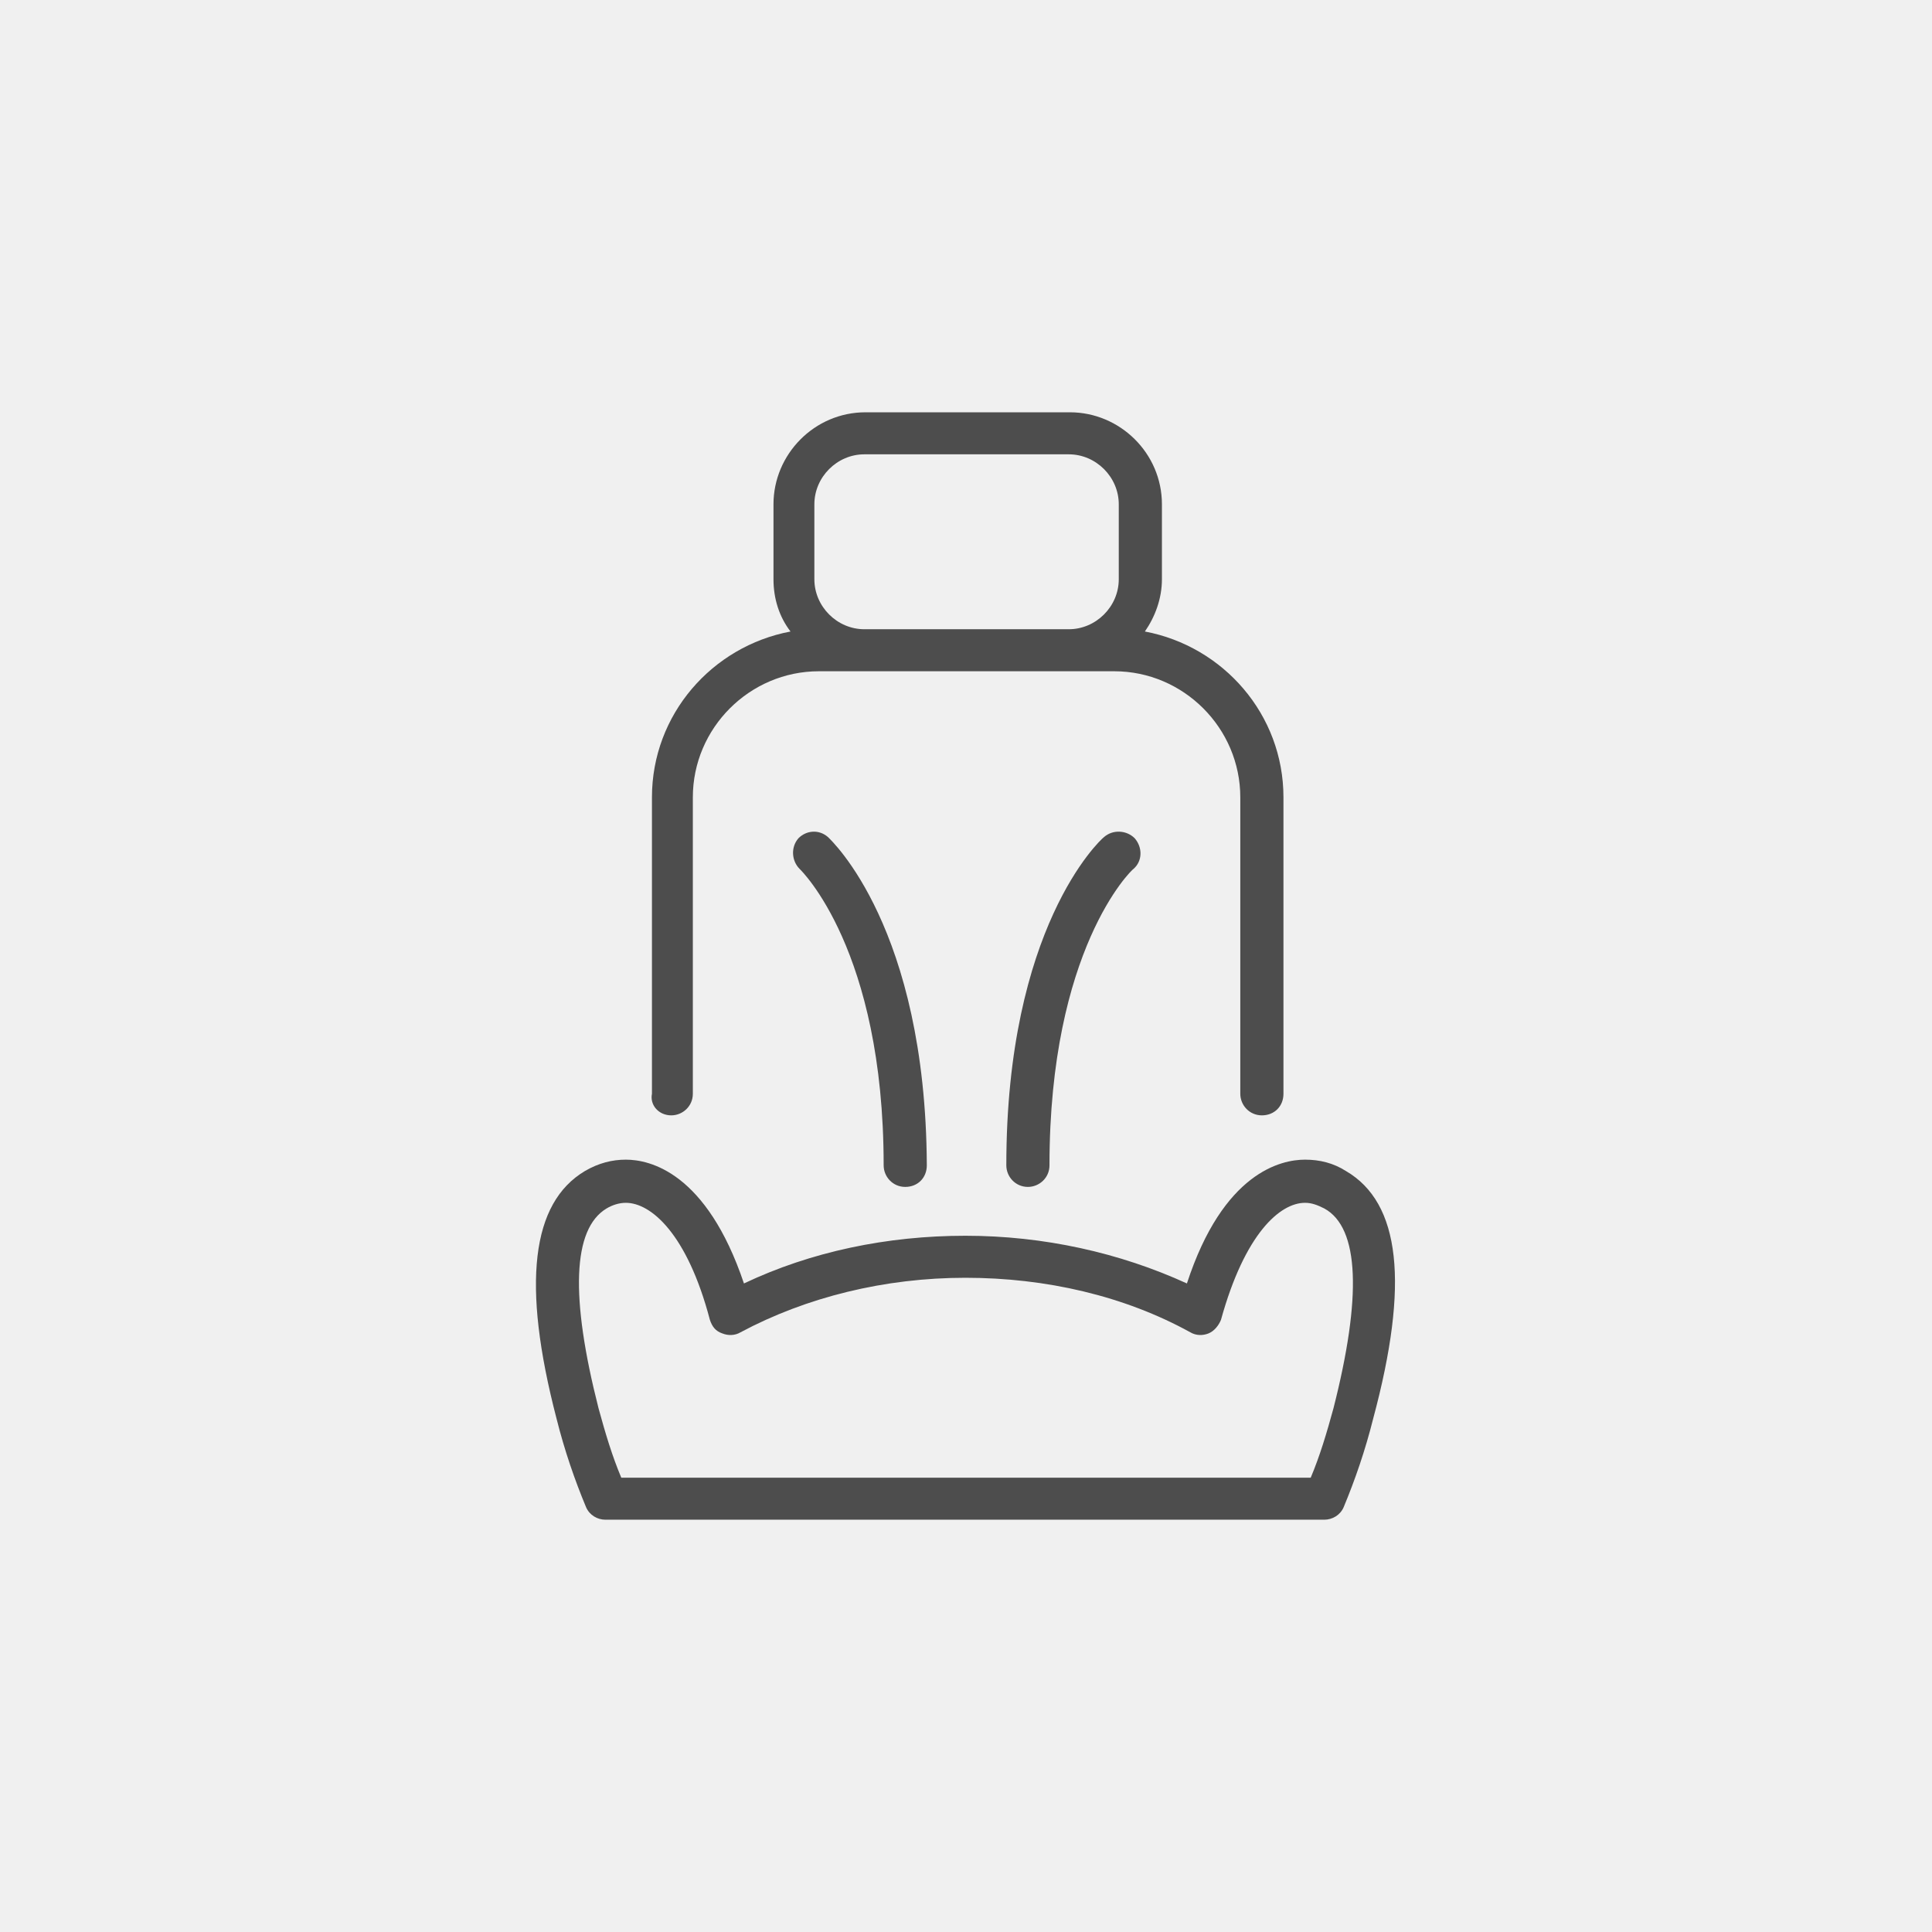
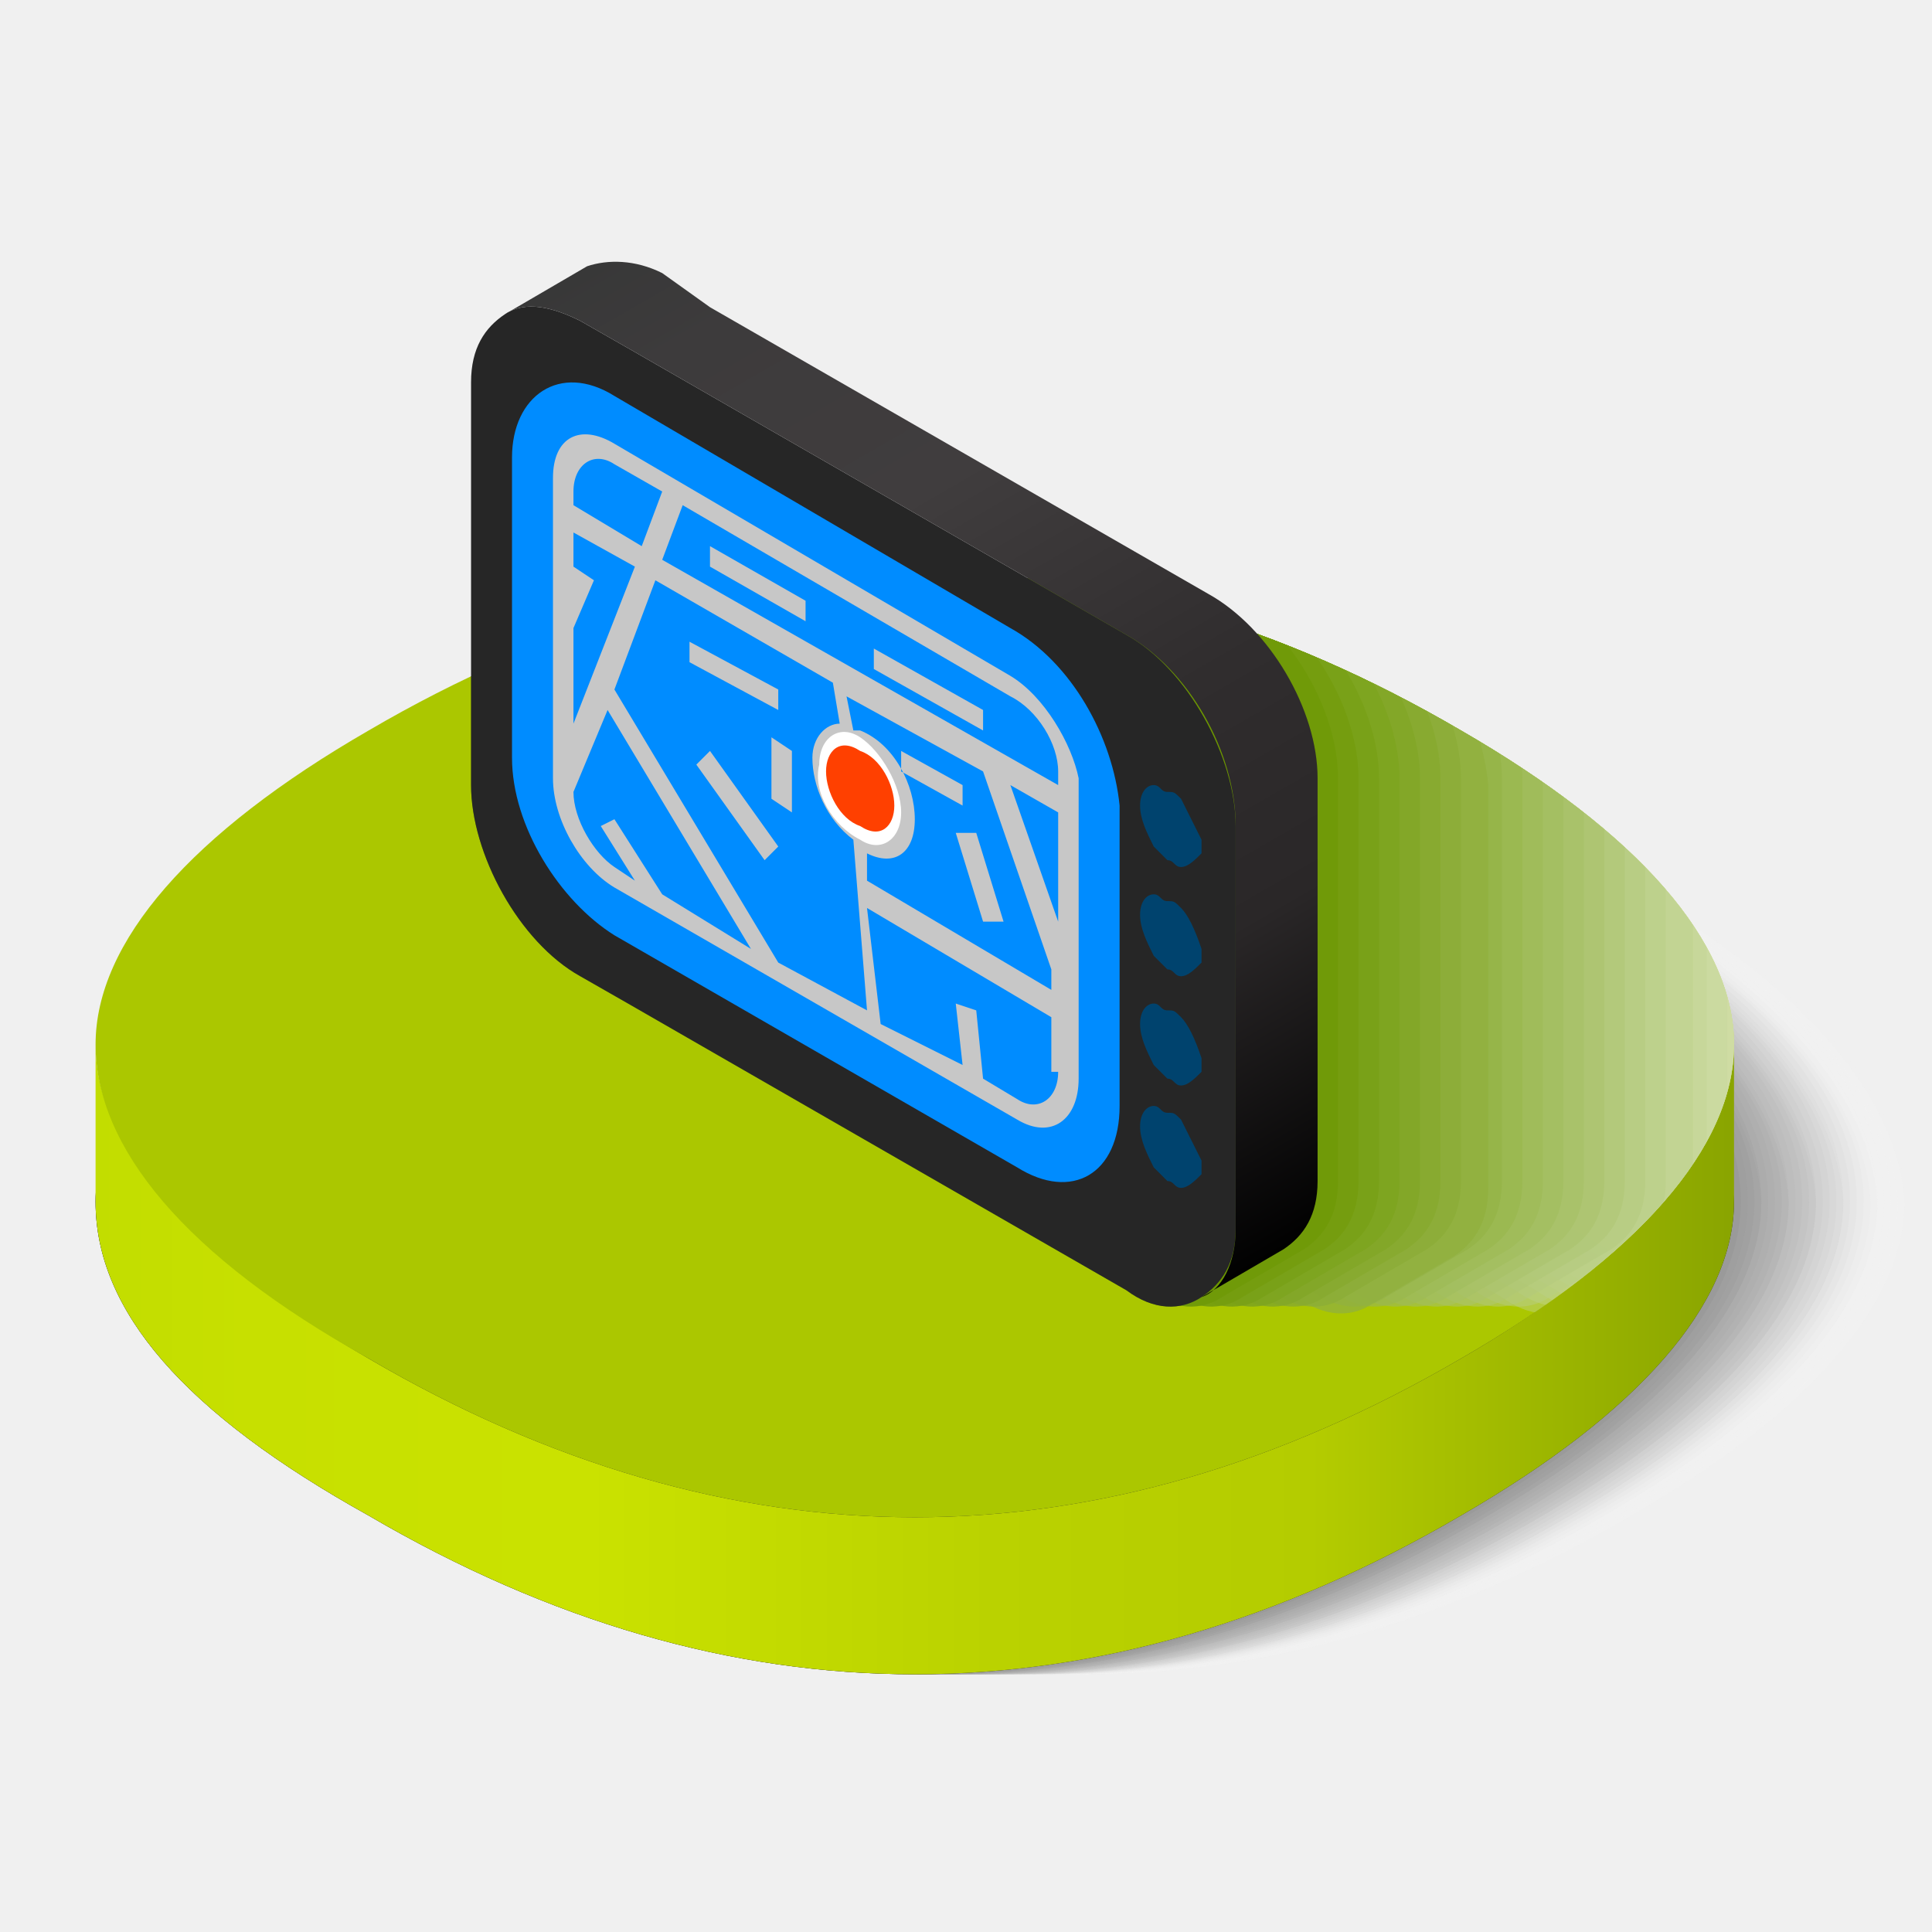
- <svg xmlns="http://www.w3.org/2000/svg" version="1.1" id="Layer_1" x="0px" y="0px" viewBox="0 0 170.1 170.1" style="enable-background:new 0 0 170.1 170.1;" xml:space="preserve">
+ <svg xmlns="http://www.w3.org/2000/svg" xmlns:xlink="http://www.w3.org/1999/xlink" version="1.1" id="Layer_3" x="0px" y="0px" viewBox="0 0 28.3 28.3" style="enable-background:new 0 0 28.3 28.3;" xml:space="preserve">
  <style type="text/css">
- 	.st0{fill:#4D4D4D;}
+ 	.st0{opacity:0;fill:#FFFFFF;}
+ 	.st1{opacity:3.030303e-02;fill:#FCFCFC;}
+ 	.st2{opacity:6.060606e-02;fill:#F9F9F9;}
+ 	.st3{opacity:9.090909e-02;fill:#F5F5F5;}
+ 	.st4{opacity:0.121;fill:#F2F2F2;}
+ 	.st5{opacity:0.151;fill:#EFEFEF;}
+ 	.st6{opacity:0.182;fill:#ECECEC;}
+ 	.st7{opacity:0.212;fill:#E8E8E8;}
+ 	.st8{opacity:0.242;fill:#E5E5E5;}
+ 	.st9{opacity:0.273;fill:#E2E2E2;}
+ 	.st10{opacity:0.303;fill:#DFDFDF;}
+ 	.st11{opacity:0.333;fill:#DBDBDB;}
+ 	.st12{opacity:0.364;fill:#D8D8D8;}
+ 	.st13{opacity:0.394;fill:#D5D5D5;}
+ 	.st14{opacity:0.424;fill:#D2D2D2;}
+ 	.st15{opacity:0.455;fill:#CECECE;}
+ 	.st16{opacity:0.485;fill:#CBCBCB;}
+ 	.st17{opacity:0.515;fill:#C8C8C8;}
+ 	.st18{opacity:0.545;fill:#C5C5C5;}
+ 	.st19{opacity:0.576;fill:#C1C1C1;}
+ 	.st20{opacity:0.606;fill:#BEBEBE;}
+ 	.st21{opacity:0.636;fill:#BBBBBB;}
+ 	.st22{opacity:0.667;fill:#B8B8B8;}
+ 	.st23{opacity:0.697;fill:#B4B4B4;}
+ 	.st24{opacity:0.727;fill:#B1B1B1;}
+ 	.st25{opacity:0.758;fill:#AEAEAE;}
+ 	.st26{opacity:0.788;fill:#ABABAB;}
+ 	.st27{opacity:0.818;fill:#A7A7A7;}
+ 	.st28{opacity:0.849;fill:#A4A4A4;}
+ 	.st29{opacity:0.879;fill:#A1A1A1;}
+ 	.st30{opacity:0.909;fill:#9E9E9E;}
+ 	.st31{opacity:0.939;fill:#9A9A9A;}
+ 	.st32{opacity:0.97;fill:#979797;}
+ 	.st33{fill:#949494;}
+ 	.st34{fill:#2E2E2E;}
+ 	.st35{fill:url(#SVGID_1_);}
+ 	.st36{fill:#ABC700;}
+ 	.st37{clip-path:url(#SVGID_3_);}
+ 	.st38{opacity:3.030303e-02;fill:#FBFCF7;}
+ 	.st39{opacity:6.060606e-02;fill:#F6F9F0;}
+ 	.st40{opacity:9.090909e-02;fill:#F2F6E8;}
+ 	.st41{opacity:0.121;fill:#EDF2E0;}
+ 	.st42{opacity:0.151;fill:#E9EFD8;}
+ 	.st43{opacity:0.182;fill:#E4ECD1;}
+ 	.st44{opacity:0.212;fill:#E0E9C9;}
+ 	.st45{opacity:0.242;fill:#DBE6C1;}
+ 	.st46{opacity:0.273;fill:#D7E3B9;}
+ 	.st47{opacity:0.303;fill:#D2DFB2;}
+ 	.st48{opacity:0.333;fill:#CEDCAA;}
+ 	.st49{opacity:0.364;fill:#CAD9A2;}
+ 	.st50{opacity:0.394;fill:#C5D69B;}
+ 	.st51{opacity:0.424;fill:#C1D393;}
+ 	.st52{opacity:0.455;fill:#BCD08B;}
+ 	.st53{opacity:0.485;fill:#B8CD83;}
+ 	.st54{opacity:0.515;fill:#B3C97C;}
+ 	.st55{opacity:0.545;fill:#AFC674;}
+ 	.st56{opacity:0.576;fill:#AAC36C;}
+ 	.st57{opacity:0.606;fill:#A6C064;}
+ 	.st58{opacity:0.636;fill:#A1BD5D;}
+ 	.st59{opacity:0.667;fill:#9DBA55;}
+ 	.st60{opacity:0.697;fill:#99B74D;}
+ 	.st61{opacity:0.727;fill:#94B346;}
+ 	.st62{opacity:0.758;fill:#90B03E;}
+ 	.st63{opacity:0.788;fill:#8BAD36;}
+ 	.st64{opacity:0.818;fill:#87AA2E;}
+ 	.st65{opacity:0.849;fill:#82A727;}
+ 	.st66{opacity:0.879;fill:#7EA41F;}
+ 	.st67{opacity:0.909;fill:#79A017;}
+ 	.st68{opacity:0.939;fill:#759D0F;}
+ 	.st69{opacity:0.97;fill:#709A08;}
+ 	.st70{fill:#6C9700;}
+ 	.st71{fill:#262626;}
+ 	.st72{fill:url(#SVGID_4_);}
+ 	.st73{fill:#00436E;}
+ 	.st74{fill:#008CFF;}
+ 	.st75{fill:#C7C7C7;}
+ 	.st76{fill:#FFFFFF;}
+ 	.st77{fill:#FF4000;}
</style>
  <g>
-     <path class="st0" d="M118.5,103.1c-1.1-0.7-2.3-1-3.6-1c-2.1,0-7.2,1.1-10.4,10.9c-5.9-2.7-12.6-4.2-19.5-4.2   c-6.9,0-13.6,1.4-19.5,4.2c-3.3-9.8-8.3-10.9-10.4-10.9c-1.2,0-2.4,0.3-3.6,1c-4.7,2.8-5.6,9.9-2.5,21.8c0.7,2.8,1.6,5.4,2.6,7.8   c0.3,0.7,1,1.1,1.7,1.1h63.3c0.7,0,1.4-0.4,1.7-1.1c1-2.4,1.9-5,2.6-7.8C124.1,113,123.3,105.9,118.5,103.1z M117.4,124   c-0.6,2.2-1.2,4.2-2,6.1H54.7c-0.8-1.9-1.4-3.9-2-6.1c-2.5-9.8-2.3-15.8,0.7-17.6c0.5-0.3,1.1-0.5,1.7-0.5c2.2,0,5.4,2.7,7.4,10.3   c0.2,0.6,0.5,1,1.1,1.2c0.5,0.2,1.1,0.2,1.6-0.1c5.8-3.1,12.7-4.8,19.8-4.8c7.1,0,14,1.6,19.8,4.8c0.5,0.3,1.1,0.3,1.6,0.1   c0.5-0.2,0.9-0.7,1.1-1.2c2.1-7.6,5.2-10.3,7.4-10.3c0.6,0,1.1,0.2,1.7,0.5C119.7,108.1,119.9,114.2,117.4,124z" />
-     <path class="st0" d="M72.9,73.7c-0.8-0.7-1.9-0.6-2.6,0.1c-0.7,0.8-0.6,2,0.1,2.7c0.1,0.1,7.4,7.1,7.4,26.1c0,1,0.8,1.9,1.9,1.9   s1.9-0.8,1.9-1.9C81.5,81.7,73.2,74,72.9,73.7z" />
-     <path class="st0" d="M97.2,73.7c-0.4,0.3-8.6,8-8.6,28.9c0,1,0.8,1.9,1.9,1.9c1,0,1.9-0.8,1.9-1.9c0-19,7.2-26,7.4-26.1   c0.8-0.7,0.8-1.9,0.1-2.7C99.2,73.1,98,73,97.2,73.7z" />
-     <path class="st0" d="M59.1,98.2c1,0,1.9-0.8,1.9-1.9V70.2c0-6.1,5-11.1,11.1-11.1h26c6.1,0,11.1,5,11.1,11.1v26.1   c0,1,0.8,1.9,1.9,1.9s1.9-0.8,1.9-1.9V70.2c0-7.3-5.3-13.3-12.2-14.6c0.9-1.3,1.5-2.9,1.5-4.6v-6.6c0-4.5-3.7-8.1-8.1-8.1h-18   c-4.5,0-8.1,3.7-8.1,8.1V51c0,1.7,0.5,3.3,1.5,4.6c-6.9,1.3-12.2,7.3-12.2,14.6v26.1C57.2,97.3,58,98.2,59.1,98.2z M71.7,44.4   c0-2.4,2-4.4,4.4-4.4h18c2.4,0,4.4,2,4.4,4.4V51c0,2.4-2,4.4-4.4,4.4h-18c-2.4,0-4.4-2-4.4-4.4V44.4z" />
+     <g>
+       <path class="st0" d="M24,13c-5.3-3.1-10.7-3.1-16,0l0,0c-2.6,1.5-4,3.1-4,4.6c0,1.6,1.3,3.1,4,4.6c5.3,3.1,10.7,3.1,16,0    c2.6-1.5,4-3.1,4-4.6C28,16.1,26.7,14.5,24,13z" />
+       <path class="st1" d="M23.9,13c-5.3-3.1-10.7-3.1-16,0l0,0c-2.6,1.5-4,3.1-4,4.6c0,1.6,1.3,3.1,4,4.6c5.3,3.1,10.7,3.1,16,0    c2.6-1.5,4-3.1,4-4.6C27.9,16.1,26.6,14.5,23.9,13z" />
+       <path class="st2" d="M23.9,13c-5.3-3.1-10.7-3.1-16,0l0,0c-2.6,1.5-4,3.1-4,4.6c0,1.6,1.3,3.1,4,4.6c5.3,3.1,10.7,3.1,16,0    c2.6-1.5,4-3.1,4-4.6C27.8,16.1,26.5,14.5,23.9,13z" />
+       <path class="st3" d="M23.8,13c-5.3-3.1-10.7-3.1-16,0l0,0c-2.6,1.5-4,3.1-4,4.6c0,1.6,1.3,3.1,4,4.6c5.3,3.1,10.7,3.1,16,0    c2.6-1.5,4-3.1,4-4.6C27.7,16.1,26.4,14.5,23.8,13z" />
+       <path class="st4" d="M23.7,13c-5.3-3.1-10.7-3.1-16,0l0,0c-2.6,1.5-4,3.1-4,4.6c0,1.6,1.3,3.1,4,4.6c5.3,3.1,10.7,3.1,16,0    c2.6-1.5,4-3.1,4-4.6C27.7,16.1,26.3,14.5,23.7,13z" />
+       <path class="st5" d="M23.6,13c-5.3-3.1-10.7-3.1-16,0l0,0c-2.6,1.5-4,3.1-4,4.6c0,1.6,1.3,3.1,4,4.6c5.3,3.1,10.7,3.1,16,0    c2.6-1.5,4-3.1,4-4.6C27.6,16.1,26.3,14.5,23.6,13z" />
+       <path class="st6" d="M23.5,13c-5.3-3.1-10.7-3.1-16,0l0,0c-2.6,1.5-4,3.1-4,4.6c0,1.6,1.3,3.1,4,4.6c5.3,3.1,10.7,3.1,16,0    c2.6-1.5,4-3.1,4-4.6C27.5,16.1,26.2,14.5,23.5,13z" />
+       <path class="st7" d="M23.5,13c-5.3-3.1-10.7-3.1-16,0l0,0c-2.6,1.5-4,3.1-4,4.6c0,1.6,1.3,3.1,4,4.6c5.3,3.1,10.7,3.1,16,0    c2.6-1.5,4-3.1,4-4.6C27.4,16.1,26.1,14.5,23.5,13z" />
+       <path class="st8" d="M23.4,13c-5.3-3.1-10.7-3.1-16,0l0,0c-2.6,1.5-4,3.1-4,4.6c0,1.6,1.3,3.1,4,4.6c5.3,3.1,10.7,3.1,16,0    c2.6-1.5,4-3.1,4-4.6C27.3,16.1,26,14.5,23.4,13z" />
+       <path class="st9" d="M23.3,13c-5.3-3.1-10.7-3.1-16,0l0,0c-2.6,1.5-4,3.1-4,4.6c0,1.6,1.3,3.1,4,4.6c5.3,3.1,10.7,3.1,16,0    c2.6-1.5,4-3.1,4-4.6C27.3,16.1,25.9,14.5,23.3,13z" />
+       <path class="st10" d="M23.2,13c-5.3-3.1-10.7-3.1-16,0l0,0c-2.6,1.5-4,3.1-4,4.6c0,1.6,1.3,3.1,4,4.6c5.3,3.1,10.7,3.1,16,0    c2.6-1.5,4-3.1,4-4.6C27.2,16.1,25.9,14.5,23.2,13z" />
+       <path class="st11" d="M23.1,13c-5.3-3.1-10.7-3.1-16,0l0,0c-2.6,1.5-4,3.1-4,4.6c0,1.6,1.3,3.1,4,4.6c5.3,3.1,10.7,3.1,16,0    c2.6-1.5,4-3.1,4-4.6C27.1,16.1,25.8,14.5,23.1,13z" />
+       <path class="st12" d="M23,13c-5.3-3.1-10.7-3.1-16,0l0,0c-2.6,1.5-4,3.1-4,4.6c0,1.6,1.3,3.1,4,4.6c5.3,3.1,10.7,3.1,16,0    c2.6-1.5,4-3.1,4-4.6C27,16.1,25.7,14.5,23,13z" />
+       <path class="st13" d="M23,13c-5.3-3.1-10.7-3.1-16,0l0,0c-2.6,1.5-4,3.1-4,4.6c0,1.6,1.3,3.1,4,4.6c5.3,3.1,10.7,3.1,16,0    c2.6-1.5,4-3.1,4-4.6C26.9,16.1,25.6,14.5,23,13z" />
+       <path class="st14" d="M22.9,13c-5.3-3.1-10.7-3.1-16,0l0,0c-2.6,1.5-4,3.1-4,4.6c0,1.6,1.3,3.1,4,4.6c5.3,3.1,10.7,3.1,16,0    c2.6-1.5,4-3.1,4-4.6C26.9,16.1,25.5,14.5,22.9,13z" />
+       <path class="st15" d="M22.8,13c-5.3-3.1-10.7-3.1-16,0l0,0c-2.6,1.5-4,3.1-4,4.6c0,1.6,1.3,3.1,4,4.6c5.3,3.1,10.7,3.1,16,0    c2.6-1.5,4-3.1,4-4.6C26.8,16.1,25.5,14.5,22.8,13z" />
+       <path class="st16" d="M22.7,13c-5.3-3.1-10.7-3.1-16,0l0,0c-2.6,1.5-4,3.1-4,4.6c0,1.6,1.3,3.1,4,4.6c5.3,3.1,10.7,3.1,16,0    c2.6-1.5,4-3.1,4-4.6C26.7,16.1,25.4,14.5,22.7,13z" />
+       <path class="st17" d="M22.6,13c-5.3-3.1-10.7-3.1-16,0l0,0c-2.6,1.5-4,3.1-4,4.6c0,1.6,1.3,3.1,4,4.6c5.3,3.1,10.7,3.1,16,0    c2.6-1.5,4-3.1,4-4.6C26.6,16.1,25.3,14.5,22.6,13z" />
+       <path class="st18" d="M22.6,13c-5.3-3.1-10.7-3.1-16,0l0,0c-2.6,1.5-4,3.1-4,4.6c0,1.6,1.3,3.1,4,4.6c5.3,3.1,10.7,3.1,16,0    c2.6-1.5,4-3.1,4-4.6C26.5,16.1,25.2,14.5,22.6,13z" />
+       <path class="st19" d="M22.5,13c-5.3-3.1-10.7-3.1-16,0l0,0c-2.6,1.5-4,3.1-4,4.6c0,1.6,1.3,3.1,4,4.6c5.3,3.1,10.7,3.1,16,0    c2.6-1.5,4-3.1,4-4.6C26.5,16.1,25.1,14.5,22.5,13z" />
+       <path class="st20" d="M22.4,13c-5.3-3.1-10.7-3.1-16,0l0,0c-2.6,1.5-4,3.1-4,4.6c0,1.6,1.3,3.1,4,4.6c5.3,3.1,10.7,3.1,16,0    c2.6-1.5,4-3.1,4-4.6C26.4,16.1,25.1,14.5,22.4,13z" />
+       <path class="st21" d="M22.3,13c-5.3-3.1-10.7-3.1-16,0l0,0c-2.6,1.5-4,3.1-4,4.6c0,1.6,1.3,3.1,4,4.6c5.3,3.1,10.7,3.1,16,0    c2.6-1.5,4-3.1,4-4.6C26.3,16.1,25,14.5,22.3,13z" />
+       <path class="st22" d="M22.2,13c-5.3-3.1-10.7-3.1-16,0l0,0c-2.6,1.5-4,3.1-4,4.6c0,1.6,1.3,3.1,4,4.6c5.3,3.1,10.7,3.1,16,0    c2.6-1.5,4-3.1,4-4.6C26.2,16.1,24.9,14.5,22.2,13z" />
+       <path class="st23" d="M22.2,13c-5.3-3.1-10.7-3.1-16,0l0,0c-2.6,1.5-4,3.1-4,4.6c0,1.6,1.3,3.1,4,4.6c5.3,3.1,10.7,3.1,16,0    c2.6-1.5,4-3.1,4-4.6C26.1,16.1,24.8,14.5,22.2,13z" />
+       <path class="st24" d="M22.1,13c-5.3-3.1-10.7-3.1-16,0l0,0c-2.6,1.5-4,3.1-4,4.6c0,1.6,1.3,3.1,4,4.6c5.3,3.1,10.7,3.1,16,0    c2.6-1.5,4-3.1,4-4.6C26.1,16.1,24.7,14.5,22.1,13z" />
+       <path class="st25" d="M22,13c-5.3-3.1-10.7-3.1-16,0l0,0c-2.6,1.5-4,3.1-4,4.6c0,1.6,1.3,3.1,4,4.6c5.3,3.1,10.7,3.1,16,0    c2.6-1.5,4-3.1,4-4.6C26,16.1,24.7,14.5,22,13z" />
+       <path class="st26" d="M21.9,13c-5.3-3.1-10.7-3.1-16,0l0,0c-2.6,1.5-4,3.1-4,4.6c0,1.6,1.3,3.1,4,4.6c5.3,3.1,10.7,3.1,16,0    c2.6-1.5,4-3.1,4-4.6C25.9,16.1,24.6,14.5,21.9,13z" />
+       <path class="st27" d="M21.8,13c-5.3-3.1-10.7-3.1-16,0l0,0c-2.6,1.5-4,3.1-4,4.6c0,1.6,1.3,3.1,4,4.6c5.3,3.1,10.7,3.1,16,0    c2.6-1.5,4-3.1,4-4.6C25.8,16.1,24.5,14.5,21.8,13z" />
+       <path class="st28" d="M21.8,13c-5.3-3.1-10.7-3.1-16,0l0,0c-2.6,1.5-4,3.1-4,4.6c0,1.6,1.3,3.1,4,4.6c5.3,3.1,10.7,3.1,16,0    c2.6-1.5,4-3.1,4-4.6C25.7,16.1,24.4,14.5,21.8,13z" />
+       <path class="st29" d="M21.7,13c-5.3-3.1-10.7-3.1-16,0l0,0c-2.6,1.5-4,3.1-4,4.6c0,1.6,1.3,3.1,4,4.6c5.3,3.1,10.7,3.1,16,0    c2.6-1.5,4-3.1,4-4.6C25.7,16.1,24.3,14.5,21.7,13z" />
+       <path class="st30" d="M21.6,13c-5.3-3.1-10.7-3.1-16,0l0,0c-2.6,1.5-4,3.1-4,4.6c0,1.6,1.3,3.1,4,4.6c5.3,3.1,10.7,3.1,16,0    c2.6-1.5,4-3.1,4-4.6C25.6,16.1,24.3,14.5,21.6,13z" />
+       <path class="st31" d="M21.5,13c-5.3-3.1-10.7-3.1-16,0l0,0c-2.6,1.5-4,3.1-4,4.6c0,1.6,1.3,3.1,4,4.6c5.3,3.1,10.7,3.1,16,0    c2.6-1.5,4-3.1,4-4.6C25.5,16.1,24.2,14.5,21.5,13z" />
+       <path class="st32" d="M21.4,13c-5.3-3.1-10.7-3.1-16,0l0,0c-2.6,1.5-4,3.1-4,4.6c0,1.6,1.3,3.1,4,4.6c5.3,3.1,10.7,3.1,16,0    c2.6-1.5,4-3.1,4-4.6C25.4,16.1,24.1,14.5,21.4,13z" />
+       <path class="st33" d="M21.4,13c-5.3-3.1-10.7-3.1-16,0l0,0c-2.6,1.5-4,3.1-4,4.6c0,1.6,1.3,3.1,4,4.6c5.3,3.1,10.7,3.1,16,0    c2.6-1.5,4-3.1,4-4.6C25.3,16.1,24,14.5,21.4,13z" />
+     </g>
+     <g>
+       <path class="st34" d="M21.4,13c-5.3-3.1-10.7-3.1-16,0l0,0c-2.6,1.5-4,3.1-4,4.6c0,1.6,1.3,3.1,4,4.6c5.3,3.1,10.7,3.1,16,0    c2.6-1.5,4-3.1,4-4.6C25.3,16.1,24,14.5,21.4,13z" />
+       <linearGradient id="SVGID_1_" gradientUnits="userSpaceOnUse" x1="1.368" y1="19.911" x2="25.333" y2="19.911">
+         <stop offset="0" style="stop-color:#C2DD00" />
+         <stop offset="9.571359e-02" style="stop-color:#C7E000" />
+         <stop offset="0.301" style="stop-color:#CAE200" />
+         <stop offset="0.549" style="stop-color:#BAD200" />
+         <stop offset="0.744" style="stop-color:#B4CC00" />
+         <stop offset="1" style="stop-color:#8AA500" />
+       </linearGradient>
+       <path class="st35" d="M21.4,19.9c-5.3,3.1-10.7,3.1-16,0c-2.6-1.5-4-3.1-4-4.6v2.3c0,1.6,1.3,3.1,4,4.6c5.3,3.1,10.7,3.1,16,0    c2.6-1.5,4-3.1,4-4.6v-2.3C25.3,16.8,24,18.4,21.4,19.9z" />
+       <path class="st36" d="M21.4,10.7c-5.3-3.1-10.7-3.1-16,0l0,0c-2.6,1.5-4,3.1-4,4.6s1.3,3.1,4,4.6c5.3,3.1,10.7,3.1,16,0    c2.6-1.5,4-3.1,4-4.6S24,12.2,21.4,10.7z" />
+     </g>
+     <g>
+       <defs>
+         <path id="SVGID_2_" d="M21.4,10.7c-5.3-3.1-10.7-3.1-16,0l0,0c-2.6,1.5-4,3.1-4,4.6s1.3,3.1,4,4.6c5.3,3.1,10.7,3.1,16,0     c2.6-1.5,4-3.1,4-4.6S24,12.2,21.4,10.7z" />
+       </defs>
+       <clipPath id="SVGID_3_">
+         <use xlink:href="#SVGID_2_" style="overflow:visible;" />
+       </clipPath>
+       <g class="st37">
+         <path class="st0" d="M27.7,8.7l-7.3-4.2L19.7,4c-0.4-0.3-0.8-0.3-1.1-0.1l-1.2,0.7l0,0c-0.3,0.2-0.5,0.5-0.5,1v5.9     c0,1,0.7,2.3,1.6,2.8l0.7,0.4l7.3,4.2c0.4,0.3,0.8,0.3,1.1,0.1l0,0l1.2-0.7c0.3-0.2,0.5-0.5,0.5-1v-5.9     C29.3,10.4,28.6,9.2,27.7,8.7z" />
+         <path class="st38" d="M27.4,8.7l-7.3-4.2L19.4,4c-0.4-0.3-0.8-0.3-1.1-0.1l-1.2,0.7l0,0c-0.3,0.2-0.5,0.5-0.5,1v5.9     c0,1,0.7,2.3,1.6,2.8l0.7,0.4l7.3,4.2c0.4,0.3,0.8,0.3,1.1,0.1l0,0l1.2-0.7c0.3-0.2,0.5-0.5,0.5-1v-5.9     C29,10.4,28.3,9.2,27.4,8.7z" />
+         <path class="st39" d="M27.1,8.7l-7.3-4.2L19.1,4c-0.4-0.3-0.8-0.3-1.1-0.1l-1.2,0.7l0,0c-0.3,0.2-0.5,0.5-0.5,1v5.9     c0,1,0.7,2.3,1.6,2.8l0.7,0.4l7.3,4.2c0.4,0.3,0.8,0.3,1.1,0.1l0,0l1.2-0.7c0.3-0.2,0.5-0.5,0.5-1v-5.9     C28.7,10.4,28,9.2,27.1,8.7z" />
+         <path class="st40" d="M26.8,8.7l-7.3-4.2L18.8,4c-0.4-0.3-0.8-0.3-1.1-0.1l-1.2,0.7l0,0c-0.3,0.2-0.5,0.5-0.5,1v5.9     c0,1,0.7,2.3,1.6,2.8l0.7,0.4l7.3,4.2c0.4,0.3,0.8,0.3,1.1,0.1l0,0l1.2-0.7c0.3-0.2,0.5-0.5,0.5-1v-5.9     C28.4,10.4,27.7,9.2,26.8,8.7z" />
+         <path class="st41" d="M26.5,8.7l-7.3-4.2L18.5,4c-0.4-0.3-0.8-0.3-1.1-0.1l-1.2,0.7l0,0c-0.3,0.2-0.5,0.5-0.5,1v5.9     c0,1,0.7,2.3,1.6,2.8l0.7,0.4l7.3,4.2c0.4,0.3,0.8,0.3,1.1,0.1l0,0l1.2-0.7c0.3-0.2,0.5-0.5,0.5-1v-5.9     C28.1,10.4,27.4,9.2,26.5,8.7z" />
+         <path class="st42" d="M26.2,8.7l-7.3-4.2L18.2,4c-0.4-0.3-0.8-0.3-1.1-0.1l-1.2,0.7l0,0c-0.3,0.2-0.5,0.5-0.5,1v5.9     c0,1,0.7,2.3,1.6,2.8l0.7,0.4L25,19c0.4,0.3,0.8,0.3,1.1,0.1l0,0l1.2-0.7c0.3-0.2,0.5-0.5,0.5-1v-5.9     C27.8,10.4,27.1,9.2,26.2,8.7z" />
+         <path class="st43" d="M25.9,8.7l-7.3-4.2L17.8,4c-0.4-0.3-0.8-0.3-1.1-0.1l-1.2,0.7l0,0c-0.3,0.2-0.5,0.5-0.5,1v5.9     c0,1,0.7,2.3,1.6,2.8l0.7,0.4l7.3,4.2c0.4,0.3,0.8,0.3,1.1,0.1l0,0l1.2-0.7c0.3-0.2,0.5-0.5,0.5-1v-5.9     C27.5,10.4,26.8,9.2,25.9,8.7z" />
+         <path class="st44" d="M25.6,8.7l-7.3-4.2L17.5,4c-0.4-0.3-0.8-0.3-1.1-0.1l-1.2,0.7l0,0c-0.3,0.2-0.5,0.5-0.5,1v5.9     c0,1,0.7,2.3,1.6,2.8l0.7,0.4l7.3,4.2c0.4,0.3,0.8,0.3,1.1,0.1l0,0l1.2-0.7c0.3-0.2,0.5-0.5,0.5-1v-5.9     C27.2,10.4,26.5,9.2,25.6,8.7z" />
+         <path class="st45" d="M25.3,8.7l-7.3-4.2L17.2,4c-0.4-0.3-0.8-0.3-1.1-0.1L15,4.6l0,0c-0.3,0.2-0.5,0.5-0.5,1v5.9     c0,1,0.7,2.3,1.6,2.8l0.7,0.4l7.3,4.2c0.4,0.3,0.8,0.3,1.1,0.1l0,0l1.2-0.7c0.3-0.2,0.5-0.5,0.5-1v-5.9     C26.9,10.4,26.2,9.2,25.3,8.7z" />
+         <path class="st46" d="M25,8.7l-7.3-4.2L16.9,4c-0.4-0.3-0.8-0.3-1.1-0.1l-1.2,0.7l0,0c-0.3,0.2-0.5,0.5-0.5,1v5.9     c0,1,0.7,2.3,1.6,2.8l0.7,0.4l7.3,4.2c0.4,0.3,0.8,0.3,1.1,0.1l0,0l1.2-0.7c0.3-0.2,0.5-0.5,0.5-1v-5.9     C26.6,10.4,25.9,9.2,25,8.7z" />
+         <path class="st47" d="M24.7,8.7l-7.3-4.2L16.6,4c-0.4-0.3-0.8-0.3-1.1-0.1l-1.2,0.7l0,0c-0.3,0.2-0.5,0.5-0.5,1v5.9     c0,1,0.7,2.3,1.6,2.8l0.7,0.4l7.3,4.2c0.4,0.3,0.8,0.3,1.1,0.1l0,0l1.2-0.7c0.3-0.2,0.5-0.5,0.5-1v-5.9     C26.3,10.4,25.6,9.2,24.7,8.7z" />
+         <path class="st48" d="M24.4,8.7L17,4.5L16.3,4c-0.4-0.3-0.8-0.3-1.1-0.1L14,4.6l0,0c-0.3,0.2-0.5,0.5-0.5,1v5.9     c0,1,0.7,2.3,1.6,2.8l0.7,0.4l7.3,4.2c0.4,0.3,0.8,0.3,1.1,0.1l0,0l1.2-0.7c0.3-0.2,0.5-0.5,0.5-1v-5.9     C26,10.4,25.3,9.2,24.4,8.7z" />
+         <path class="st49" d="M24.1,8.7l-7.3-4.2L16,4c-0.4-0.3-0.8-0.3-1.1-0.1l-1.2,0.7l0,0c-0.3,0.2-0.5,0.5-0.5,1v5.9     c0,1,0.7,2.3,1.6,2.8l0.7,0.4l7.3,4.2c0.4,0.3,0.8,0.3,1.1,0.1l0,0l1.2-0.7c0.3-0.2,0.5-0.5,0.5-1v-5.9     C25.7,10.4,24.9,9.2,24.1,8.7z" />
+         <path class="st50" d="M23.8,8.7l-7.3-4.2L15.7,4c-0.4-0.3-0.8-0.3-1.1-0.1l-1.2,0.7l0,0c-0.3,0.2-0.5,0.5-0.5,1v5.9     c0,1,0.7,2.3,1.6,2.8l0.7,0.4l7.3,4.2c0.4,0.3,0.8,0.3,1.1,0.1l0,0l1.2-0.7c0.3-0.2,0.5-0.5,0.5-1v-5.9     C25.4,10.4,24.6,9.2,23.8,8.7z" />
+         <path class="st51" d="M23.5,8.7l-7.3-4.2L15.4,4c-0.4-0.3-0.8-0.3-1.1-0.1l-1.2,0.7l0,0c-0.3,0.2-0.5,0.5-0.5,1v5.9     c0,1,0.7,2.3,1.6,2.8l0.7,0.4l7.3,4.2c0.4,0.3,0.8,0.3,1.1,0.1l0,0l1.2-0.7c0.3-0.2,0.5-0.5,0.5-1v-5.9     C25.1,10.4,24.3,9.2,23.5,8.7z" />
+         <path class="st52" d="M23.2,8.7l-7.3-4.2L15.1,4c-0.4-0.3-0.8-0.3-1.1-0.1l-1.2,0.7l0,0c-0.3,0.2-0.5,0.5-0.5,1v5.9     c0,1,0.7,2.3,1.6,2.8l0.7,0.4L22,19c0.4,0.3,0.8,0.3,1.1,0.1l0,0l1.2-0.7c0.3-0.2,0.5-0.5,0.5-1v-5.9C24.8,10.4,24,9.2,23.2,8.7z     " />
+         <path class="st53" d="M22.9,8.7l-7.3-4.2L14.8,4c-0.4-0.3-0.8-0.3-1.1-0.1l-1.2,0.7l0,0c-0.3,0.2-0.5,0.5-0.5,1v5.9     c0,1,0.7,2.3,1.6,2.8l0.7,0.4l7.3,4.2c0.4,0.3,0.8,0.3,1.1,0.1l0,0l1.2-0.7c0.3-0.2,0.5-0.5,0.5-1v-5.9     C24.5,10.4,23.7,9.2,22.9,8.7z" />
+         <path class="st54" d="M22.6,8.7l-7.3-4.2L14.5,4c-0.4-0.3-0.8-0.3-1.1-0.1l-1.2,0.7l0,0c-0.3,0.2-0.5,0.5-0.5,1v5.9     c0,1,0.7,2.3,1.6,2.8l0.7,0.4l7.3,4.2c0.4,0.3,0.8,0.3,1.1,0.1l0,0l1.2-0.7c0.3-0.2,0.5-0.5,0.5-1v-5.9     C24.2,10.4,23.4,9.2,22.6,8.7z" />
+         <path class="st55" d="M22.3,8.7l-7.3-4.2L14.2,4c-0.4-0.3-0.8-0.3-1.1-0.1l-1.2,0.7l0,0c-0.3,0.2-0.5,0.5-0.5,1v5.9     c0,1,0.7,2.3,1.6,2.8l0.7,0.4l7.3,4.2c0.4,0.3,0.8,0.3,1.1,0.1l0,0l1.2-0.7c0.3-0.2,0.5-0.5,0.5-1v-5.9     C23.9,10.4,23.1,9.2,22.3,8.7z" />
+         <path class="st56" d="M22,8.7l-7.3-4.2L13.9,4c-0.4-0.3-0.8-0.3-1.1-0.1l-1.2,0.7l0,0c-0.3,0.2-0.5,0.5-0.5,1v5.9     c0,1,0.7,2.3,1.6,2.8l0.7,0.4l7.3,4.2c0.4,0.3,0.8,0.3,1.1,0.1l0,0l1.2-0.7c0.3-0.2,0.5-0.5,0.5-1v-5.9     C23.5,10.4,22.8,9.2,22,8.7z" />
+         <path class="st57" d="M21.7,8.7l-7.3-4.2L13.6,4c-0.4-0.3-0.8-0.3-1.1-0.1l-1.2,0.7l0,0c-0.3,0.2-0.5,0.5-0.5,1v5.9     c0,1,0.7,2.3,1.6,2.8l0.7,0.4l7.3,4.2c0.4,0.3,0.8,0.3,1.1,0.1l0,0l1.2-0.7c0.3-0.2,0.5-0.5,0.5-1v-5.9     C23.2,10.4,22.5,9.2,21.7,8.7z" />
+         <path class="st58" d="M21.4,8.7L14,4.5L13.3,4c-0.4-0.3-0.8-0.3-1.1-0.1L11,4.6l0,0c-0.3,0.2-0.5,0.5-0.5,1v5.9     c0,1,0.7,2.3,1.6,2.8l0.7,0.4l7.3,4.2c0.4,0.3,0.8,0.3,1.1,0.1l0,0l1.2-0.7c0.3-0.2,0.5-0.5,0.5-1v-5.9     C22.9,10.4,22.2,9.2,21.4,8.7z" />
+         <path class="st59" d="M21,8.7l-7.3-4.2L13,4c-0.4-0.3-0.8-0.3-1.1-0.1l-1.2,0.7l0,0c-0.3,0.2-0.5,0.5-0.5,1v5.9     c0,1,0.7,2.3,1.6,2.8l0.7,0.4l7.3,4.2c0.4,0.3,0.8,0.3,1.1,0.1l0,0l1.2-0.7c0.3-0.2,0.5-0.5,0.5-1v-5.9     C22.6,10.4,21.9,9.2,21,8.7z" />
+         <path class="st60" d="M20.7,8.7l-7.3-4.2L12.7,4c-0.4-0.3-0.8-0.3-1.1-0.1l-1.2,0.7l0,0c-0.3,0.2-0.5,0.5-0.5,1v5.9     c0,1,0.7,2.3,1.6,2.8l0.7,0.4l7.3,4.2c0.4,0.3,0.8,0.3,1.1,0.1l0,0l1.2-0.7c0.3-0.2,0.5-0.5,0.5-1v-5.9     C22.3,10.4,21.6,9.2,20.7,8.7z" />
+         <path class="st61" d="M20.4,8.7l-7.3-4.2L12.4,4c-0.4-0.3-0.8-0.3-1.1-0.1l-1.2,0.7l0,0c-0.3,0.2-0.5,0.5-0.5,1v5.9     c0,1,0.7,2.3,1.6,2.8l0.7,0.4l7.3,4.2c0.4,0.3,0.8,0.3,1.1,0.1l0,0l1.2-0.7c0.3-0.2,0.5-0.5,0.5-1v-5.9     C22,10.4,21.3,9.2,20.4,8.7z" />
+         <path class="st62" d="M20.1,8.7l-7.3-4.2L12.1,4c-0.4-0.3-0.8-0.3-1.1-0.1L9.8,4.6l0,0c-0.3,0.2-0.5,0.5-0.5,1v5.9     c0,1,0.7,2.3,1.6,2.8l0.7,0.4L19,19c0.4,0.3,0.8,0.3,1.1,0.1l0,0l1.2-0.7c0.3-0.2,0.5-0.5,0.5-1v-5.9C21.7,10.4,21,9.2,20.1,8.7z     " />
+         <path class="st63" d="M19.8,8.7l-7.3-4.2L11.8,4c-0.4-0.3-0.8-0.3-1.1-0.1L9.5,4.6l0,0C9.2,4.8,9,5.1,9,5.6v5.9     c0,1,0.7,2.3,1.6,2.8l0.7,0.4l7.3,4.2c0.4,0.3,0.8,0.3,1.1,0.1l0,0l1.2-0.7c0.3-0.2,0.5-0.5,0.5-1v-5.9     C21.4,10.4,20.7,9.2,19.8,8.7z" />
+         <path class="st64" d="M19.5,8.7l-7.3-4.2L11.5,4c-0.4-0.3-0.8-0.3-1.1-0.1L9.2,4.6l0,0c-0.3,0.2-0.5,0.5-0.5,1v5.9     c0,1,0.7,2.3,1.6,2.8l0.7,0.4l7.3,4.2c0.4,0.3,0.8,0.3,1.1,0.1l0,0l1.2-0.7c0.3-0.2,0.5-0.5,0.5-1v-5.9     C21.1,10.4,20.4,9.2,19.5,8.7z" />
+         <path class="st65" d="M19.2,8.7l-7.3-4.2L11.2,4c-0.4-0.3-0.8-0.3-1.1-0.1L8.9,4.6l0,0c-0.3,0.2-0.5,0.5-0.5,1v5.9     c0,1,0.7,2.3,1.6,2.8l0.7,0.4l7.3,4.2c0.4,0.3,0.8,0.3,1.1,0.1l0,0l1.2-0.7c0.3-0.2,0.5-0.5,0.5-1v-5.9     C20.8,10.4,20.1,9.2,19.2,8.7z" />
+         <path class="st66" d="M18.9,8.7l-7.3-4.2L10.9,4c-0.4-0.3-0.8-0.3-1.1-0.1L8.6,4.6l0,0c-0.3,0.2-0.5,0.5-0.5,1v5.9     c0,1,0.7,2.3,1.6,2.8l0.7,0.4l7.3,4.2c0.4,0.3,0.8,0.3,1.1,0.1l0,0l1.2-0.7c0.3-0.2,0.5-0.5,0.5-1v-5.9     C20.5,10.4,19.8,9.2,18.9,8.7z" />
+         <path class="st67" d="M18.6,8.7l-7.3-4.2L10.6,4c-0.4-0.3-0.8-0.3-1.1-0.1L8.3,4.6l0,0C8,4.8,7.8,5.1,7.8,5.6v5.9     c0,1,0.7,2.3,1.6,2.8l0.7,0.4l7.3,4.2c0.4,0.3,0.8,0.3,1.1,0.1l0,0l1.2-0.7c0.3-0.2,0.5-0.5,0.5-1v-5.9     C20.2,10.4,19.5,9.2,18.6,8.7z" />
+         <path class="st68" d="M18.3,8.7L11,4.5L10.3,4C9.9,3.8,9.5,3.8,9.2,3.9L8,4.6l0,0c-0.3,0.2-0.5,0.5-0.5,1v5.9     c0,1,0.7,2.3,1.6,2.8l0.7,0.4l7.3,4.2c0.4,0.3,0.8,0.3,1.1,0.1l0,0l1.2-0.7c0.3-0.2,0.5-0.5,0.5-1v-5.9     C19.9,10.4,19.2,9.2,18.3,8.7z" />
+         <path class="st69" d="M18,8.7l-7.3-4.2L10,4C9.6,3.8,9.2,3.8,8.9,3.9L7.7,4.6l0,0c-0.3,0.2-0.5,0.5-0.5,1v5.9     c0,1,0.7,2.3,1.6,2.8l0.7,0.4l7.3,4.2c0.4,0.3,0.8,0.3,1.1,0.1l0,0l1.2-0.7c0.3-0.2,0.5-0.5,0.5-1v-5.9     C19.6,10.4,18.9,9.2,18,8.7z" />
+         <path class="st70" d="M17.7,8.7l-7.3-4.2L9.7,4C9.3,3.8,8.9,3.8,8.6,3.9L7.4,4.6l0,0c-0.3,0.2-0.5,0.5-0.5,1v5.9     c0,1,0.7,2.3,1.6,2.8l0.7,0.4l7.3,4.2c0.4,0.3,0.8,0.3,1.1,0.1l0,0l1.2-0.7c0.3-0.2,0.5-0.5,0.5-1v-5.9     C19.3,10.4,18.6,9.2,17.7,8.7z" />
+       </g>
+     </g>
+     <g>
+       <g>
+         <g>
+           <g>
+             <g>
+               <g>
+                 <g>
+                   <path class="st71" d="M6.9,5.6v5.9c0,1,0.7,2.3,1.6,2.8l0.7,0.4l7.3,4.2c0.4,0.3,0.8,0.3,1.1,0.1c0.3-0.2,0.5-0.5,0.5-1          v-5.9c0-1-0.7-2.3-1.6-2.8L9.2,5.1L8.5,4.7C8.1,4.5,7.7,4.4,7.4,4.6C7.1,4.8,6.9,5.1,6.9,5.6z" />
+                 </g>
+               </g>
+             </g>
+           </g>
+         </g>
+         <linearGradient id="SVGID_4_" gradientUnits="userSpaceOnUse" x1="10.556" y1="2.79" x2="19.387" y2="18.086">
+           <stop offset="0" style="stop-color:#383838" />
+           <stop offset="9.571359e-02" style="stop-color:#3D3B3C" />
+           <stop offset="0.301" style="stop-color:#403D3E" />
+           <stop offset="0.549" style="stop-color:#302D2E" />
+           <stop offset="0.744" style="stop-color:#2A2728" />
+           <stop offset="1" style="stop-color:#000000" />
+         </linearGradient>
+         <path class="st72" d="M17.7,8.7l-7.3-4.2L9.7,4C9.3,3.8,8.9,3.8,8.6,3.9L7.4,4.6c0.3-0.2,0.7-0.1,1.1,0.1l0.7,0.4l7.3,4.2     c0.9,0.5,1.6,1.7,1.6,2.8V18c0,0.5-0.2,0.9-0.5,1l1.2-0.7c0.3-0.2,0.5-0.5,0.5-1v-5.9C19.3,10.4,18.6,9.2,17.7,8.7z" />
+       </g>
+       <g>
+         <g>
+           <path class="st73" d="M17.3,13.3c-0.1-0.1-0.1-0.1-0.2-0.1c-0.1,0-0.1-0.1-0.2-0.1c-0.1,0-0.2,0.1-0.2,0.3      c0,0.2,0.1,0.4,0.2,0.6c0.1,0.1,0.1,0.1,0.2,0.2c0.1,0,0.1,0.1,0.2,0.1c0.1,0,0.2-0.1,0.3-0.2c0,0,0-0.1,0-0.1c0,0,0-0.1,0-0.1      C17.5,13.6,17.4,13.4,17.3,13.3z" />
+         </g>
+       </g>
+       <g>
+         <g>
+           <path class="st73" d="M17.3,16.4c-0.1-0.1-0.1-0.1-0.2-0.1c-0.1,0-0.1-0.1-0.2-0.1c-0.1,0-0.2,0.1-0.2,0.3      c0,0.2,0.1,0.4,0.2,0.6c0.1,0.1,0.1,0.1,0.2,0.2c0.1,0,0.1,0.1,0.2,0.1c0.1,0,0.2-0.1,0.3-0.2c0,0,0-0.1,0-0.1c0,0,0-0.1,0-0.1      C17.5,16.8,17.4,16.6,17.3,16.4z" />
+         </g>
+       </g>
+       <g>
+         <g>
+           <path class="st73" d="M17.3,11.7c-0.1-0.1-0.1-0.1-0.2-0.1c-0.1,0-0.1-0.1-0.2-0.1c-0.1,0-0.2,0.1-0.2,0.3      c0,0.2,0.1,0.4,0.2,0.6c0.1,0.1,0.1,0.1,0.2,0.2c0.1,0,0.1,0.1,0.2,0.1c0.1,0,0.2-0.1,0.3-0.2c0,0,0-0.1,0-0.1c0,0,0-0.1,0-0.1      C17.5,12.1,17.4,11.9,17.3,11.7z" />
+         </g>
+       </g>
+       <g>
+         <g>
+           <path class="st73" d="M17.3,14.9c-0.1-0.1-0.1-0.1-0.2-0.1c-0.1,0-0.1-0.1-0.2-0.1c-0.1,0-0.2,0.1-0.2,0.3      c0,0.2,0.1,0.4,0.2,0.6c0.1,0.1,0.1,0.1,0.2,0.2c0.1,0,0.1,0.1,0.2,0.1c0.1,0,0.2-0.1,0.3-0.2c0,0,0-0.1,0-0.1c0,0,0-0.1,0-0.1      C17.5,15.2,17.4,15,17.3,14.9z" />
+         </g>
+       </g>
+       <g>
+         <g>
+           <g>
+             <path class="st74" d="M14.8,9.2L9,5.8C8.2,5.3,7.5,5.8,7.5,6.7v4.4c0,1,0.7,2.1,1.5,2.6l5.9,3.4c0.8,0.5,1.5,0.1,1.5-0.9v-4.4       C16.3,10.8,15.7,9.7,14.8,9.2z" />
+           </g>
+         </g>
+         <path class="st75" d="M14.8,9.9L9,6.5C8.5,6.2,8.1,6.4,8.1,7v4.4C8.1,12,8.5,12.7,9,13l5.9,3.4c0.5,0.3,0.9,0,0.9-0.6v-4.4     C15.7,10.9,15.3,10.2,14.8,9.9z M12.1,11.3c0-0.3,0.2-0.4,0.5-0.3c0.3,0.2,0.5,0.5,0.5,0.8c0,0.3-0.2,0.4-0.5,0.3     C12.3,12,12.1,11.6,12.1,11.3z M12.7,12.5c0.4,0.2,0.7,0,0.7-0.5c0-0.5-0.3-1.1-0.8-1.3c0,0,0,0-0.1,0l-0.1-0.5l2,1.1l1,2.9v0.3     l-2.7-1.6L12.7,12.5z M14.8,11.5l0.7,0.4v1.6L14.8,11.5z M15.5,11.3v0.2L9.7,8.2L10,7.4l4.8,2.8C15.2,10.4,15.5,10.9,15.5,11.3z      M8.4,7.2c0-0.4,0.3-0.6,0.6-0.4l0.7,0.4L9.4,8l-1-0.6V7.2z M8.4,10.6V9.2l0.3-0.7L8.4,8.3l0,0.1V7.8l0.9,0.5L8.4,10.6z      M9.7,13.1L9,12l-0.2,0.1l0.5,0.8L9,12.7c-0.3-0.2-0.6-0.7-0.6-1.1v0l0.5-1.2l2.1,3.5L9.7,13.1z M11.4,14.1l-2.4-4l0.6-1.6     l2.6,1.5l0.1,0.6c-0.2,0-0.4,0.2-0.4,0.5c0,0.4,0.2,0.9,0.6,1.2l0.2,2.5L11.4,14.1z M15.5,15.7c0,0.4-0.3,0.6-0.6,0.4l-0.5-0.3     l-0.1-1l-0.3-0.1l0.1,0.9L12.9,15l-0.2-1.7l2.7,1.6V15.7z M10.4,11l1,1.4l-0.2,0.2l-1-1.4L10.4,11z M11.3,10.8l0.3,0.2v0.9     l-0.3-0.2V10.8z M11.4,10.4l-1.3-0.7V9.4l1.3,0.7V10.4z M14.1,11.8l-0.9-0.5V11l0.9,0.5V11.8z M14.3,12.2l0.4,1.3l-0.3,0L14,12.2     L14.3,12.2z M11.8,9.1l-1.4-0.8V8l1.4,0.8V9.1z M14.4,10.7l-1.6-0.9V9.5l1.6,0.9V10.7z" />
+       </g>
+       <path class="st76" d="M12.6,12.3c0.3,0.2,0.6,0,0.6-0.4c0-0.4-0.3-0.9-0.6-1.1c-0.3-0.2-0.6,0-0.6,0.4    C11.9,11.6,12.2,12.1,12.6,12.3z" />
+       <path class="st77" d="M12.6,12.1c0.3,0.2,0.5,0,0.5-0.3s-0.2-0.7-0.5-0.8c-0.3-0.2-0.5,0-0.5,0.3S12.3,12,12.6,12.1z" />
+     </g>
  </g>
</svg>
